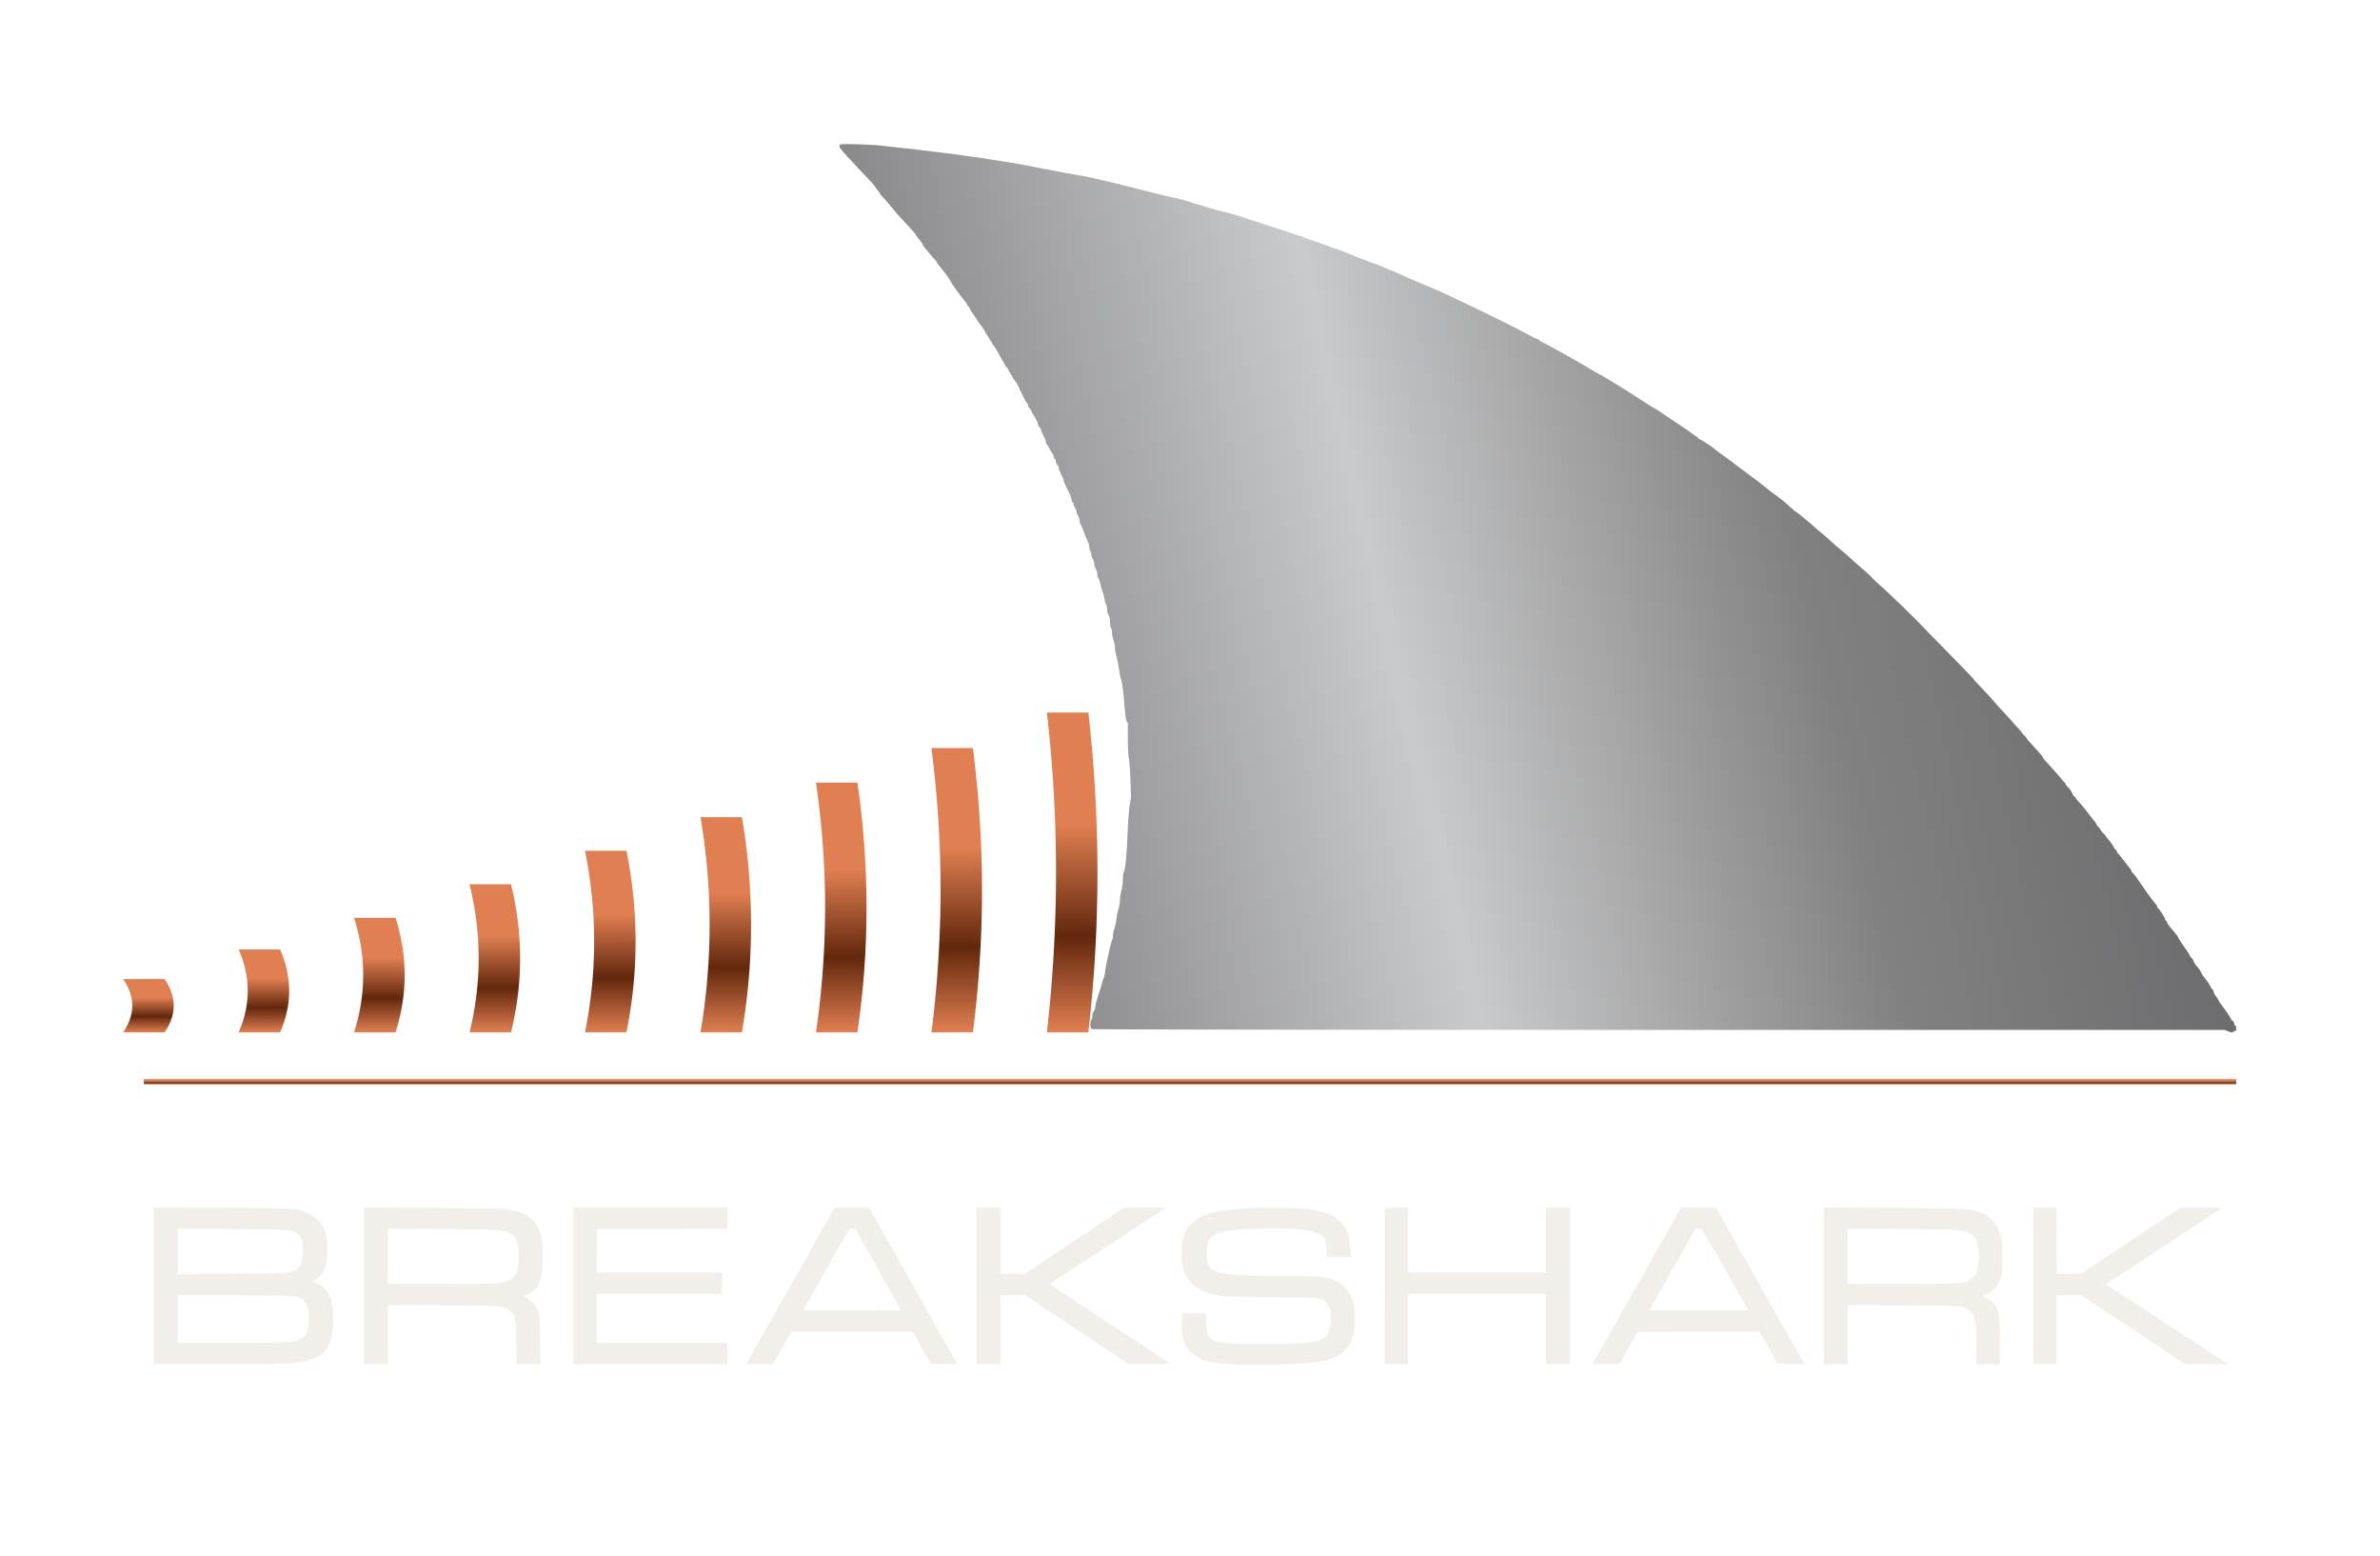
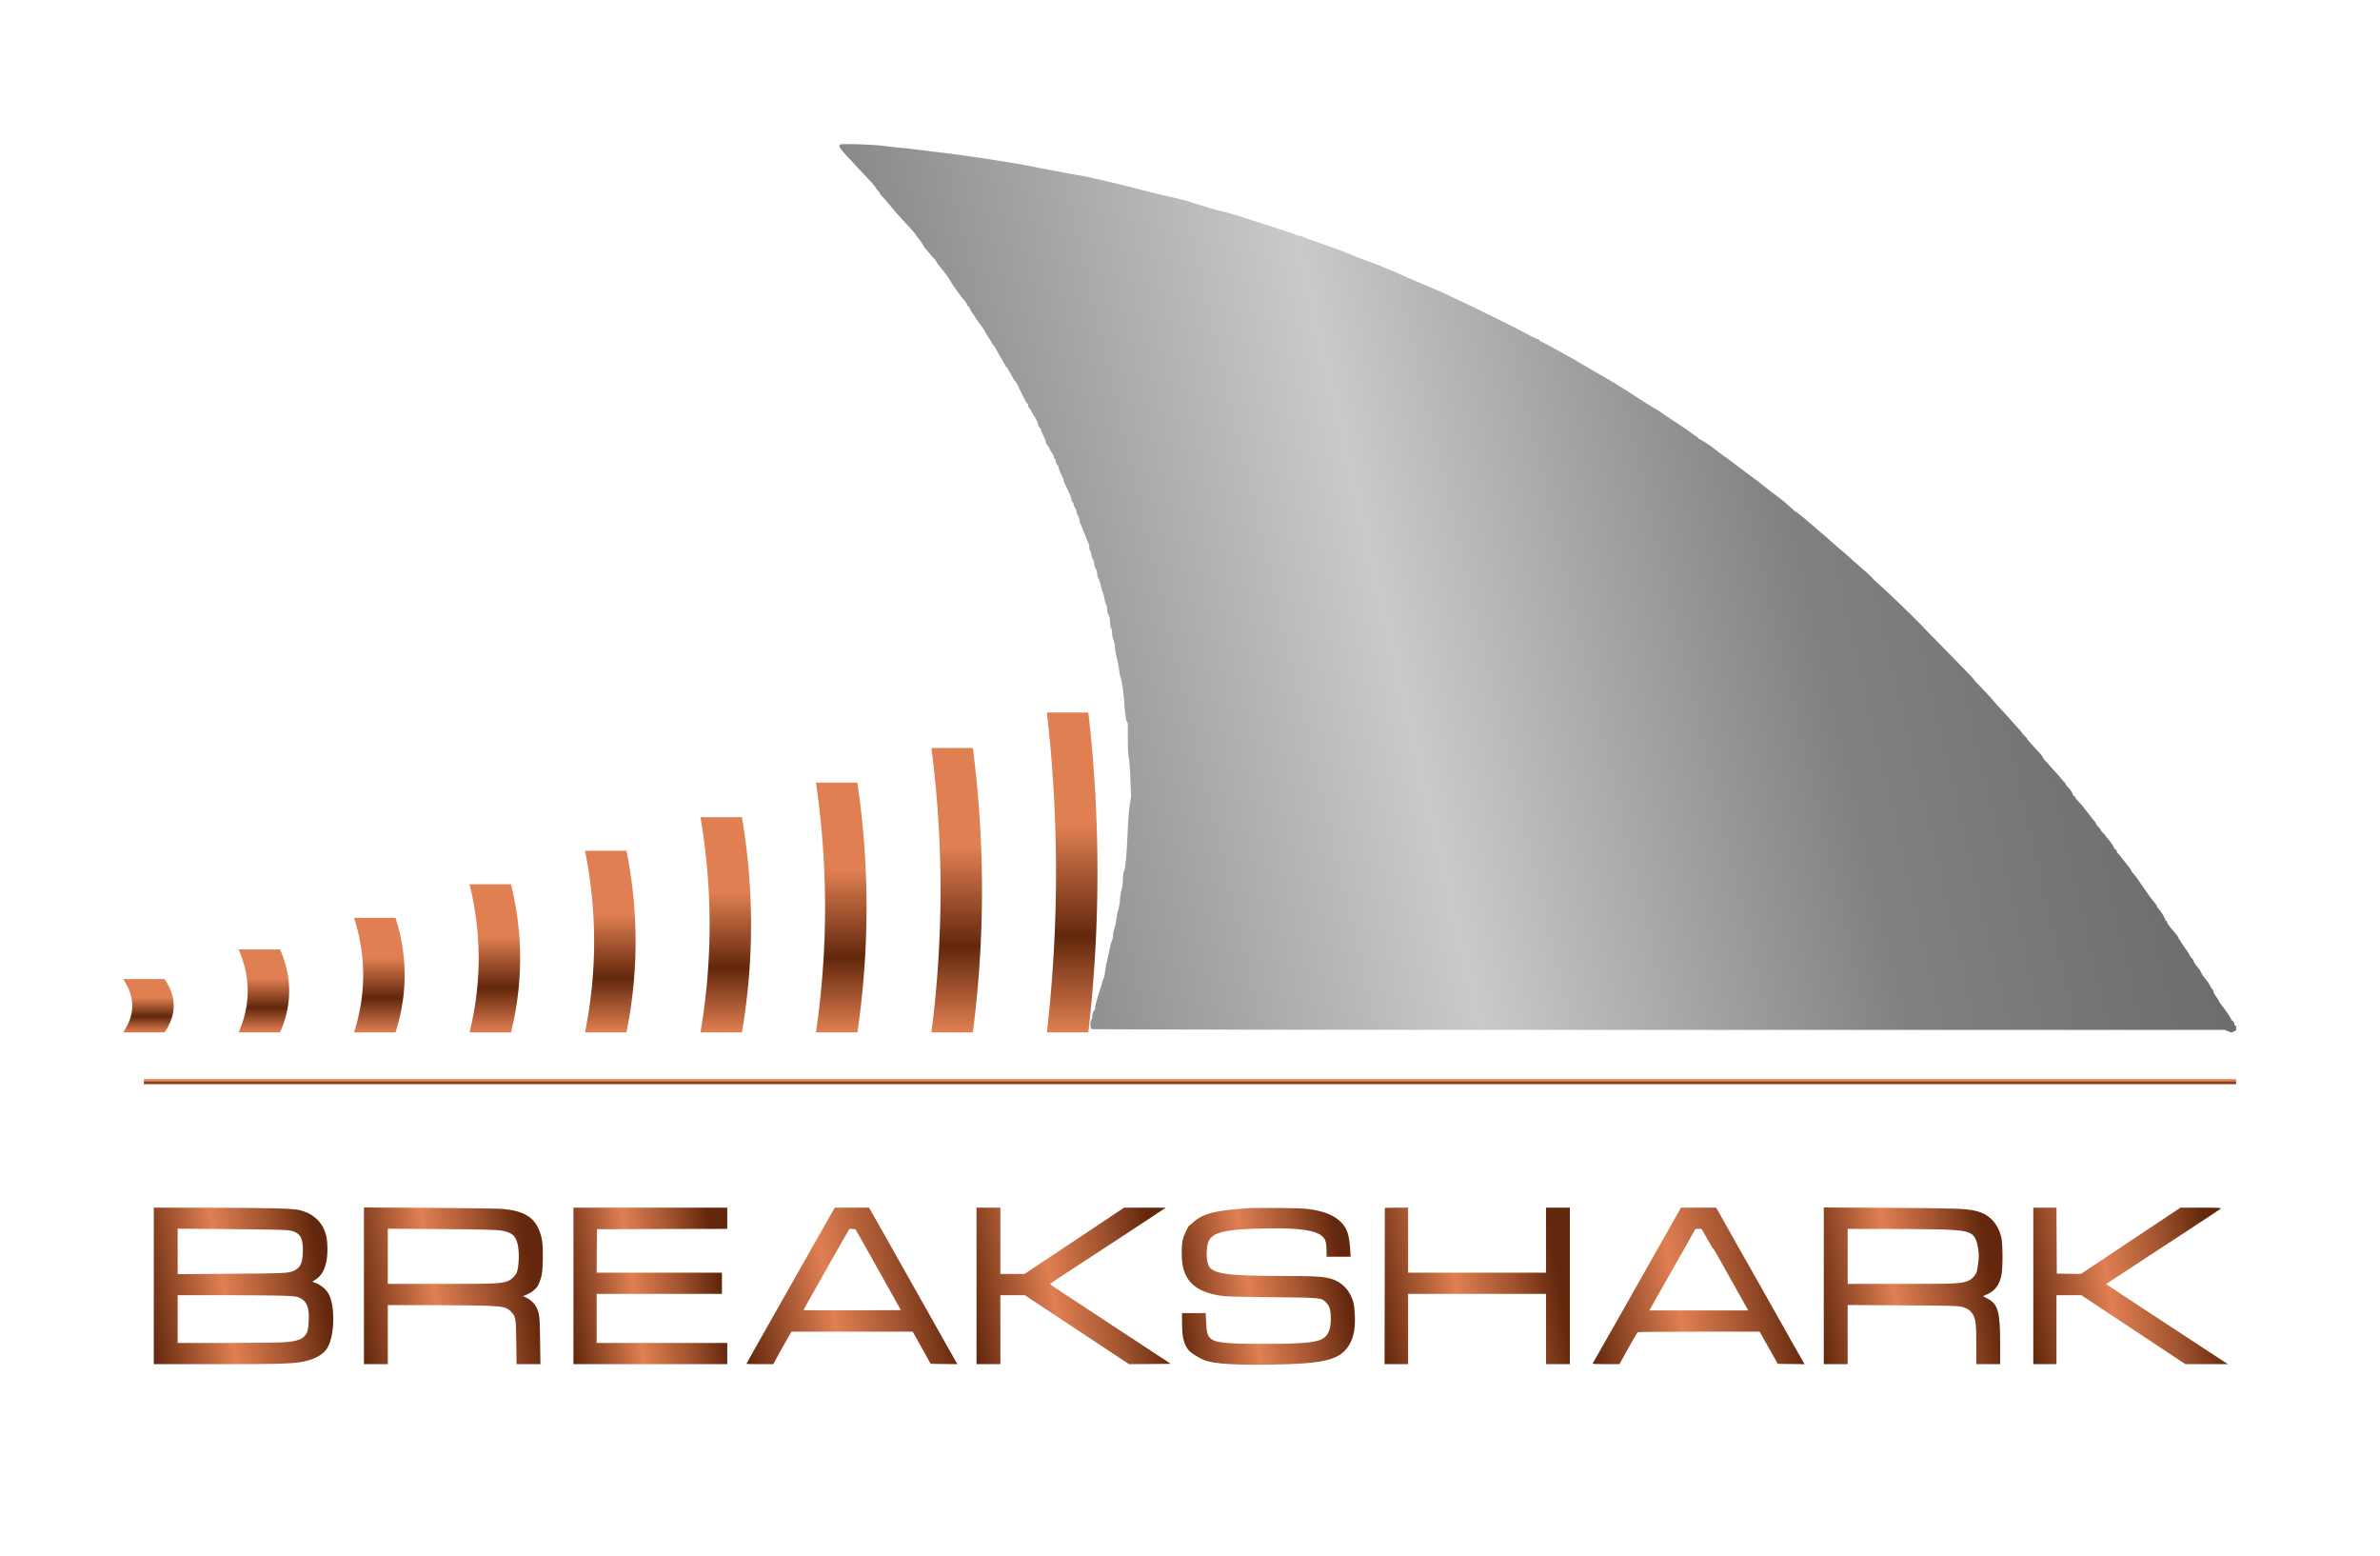
<svg xmlns="http://www.w3.org/2000/svg" width="3640" height="2378" viewBox="0 0 3640 2378">
  <defs>
    <linearGradient id="goldGrad" x1="0" y1="0" x2="0" y2="1">
      <stop offset="0%" stop-color="#e07f52" />
      <stop offset="35%" stop-color="#e07f52" />
      <stop offset="70%" stop-color="#62270c" />
      <stop offset="100%" stop-color="#e07f52" />
+     </linearGradient>
+     <linearGradient id="copperMetalGrad" x1="0" y1="0" x2="1" y2="0.15">
+       <stop offset="0%" stop-color="#62270c" />
+       <stop offset="45%" stop-color="#e07f52" />
+       <stop offset="75%" stop-color="#a1532f" />
+       <stop offset="100%" stop-color="#62270c" />
    </linearGradient>
    <linearGradient id="steelGrad" x1="0" y1="0" x2="1" y2="0.15">
      <stop offset="0%" stop-color="#6B6B6D" />
      <stop offset="45%" stop-color="#C9CACB" />
      <stop offset="75%" stop-color="#818182" />
      <stop offset="100%" stop-color="#6B6B6D" />
    </linearGradient>
  </defs>
  <g transform="translate(220,220) scale(1.509434)">
    <g id="waves" fill="url(#goldGrad)">
      <path d="M 21.00,846.00 L 21.62,846.92 L 22.21,847.83 L 22.78,848.75 L 23.34,849.66 L 23.87,850.58 L 24.38,851.49 L 24.86,852.41 L 25.33,853.32 L 25.78,854.24 L 26.20,855.15 L 26.61,856.07 L 26.99,856.98 L 27.35,857.90 L 27.69,858.81 L 28.01,859.73 L 28.30,860.64 L 28.58,861.56 L 28.84,862.47 L 29.07,863.39 L 29.28,864.31 L 29.47,865.22 L 29.64,866.14 L 29.79,867.05 L 29.92,867.97 L 30.02,868.88 L 30.11,869.80 L 30.17,870.71 L 30.22,871.63 L 30.24,872.54 L 30.24,873.46 L 30.22,874.37 L 30.17,875.29 L 30.11,876.20 L 30.02,877.12 L 29.92,878.03 L 29.79,878.95 L 29.64,879.86 L 29.47,880.78 L 29.28,881.69 L 29.07,882.61 L 28.84,883.53 L 28.58,884.44 L 28.30,885.36 L 28.01,886.27 L 27.69,887.19 L 27.35,888.10 L 26.99,889.02 L 26.61,889.93 L 26.20,890.85 L 25.78,891.76 L 25.33,892.68 L 24.86,893.59 L 24.38,894.51 L 23.87,895.42 L 23.34,896.34 L 22.78,897.25 L 22.21,898.17 L 21.62,899.08 L 21.00,900.00 L -21.00,900.00 L -20.38,899.08 L -19.79,898.17 L -19.22,897.25 L -18.66,896.34 L -18.13,895.42 L -17.62,894.51 L -17.14,893.59 L -16.67,892.68 L -16.22,891.76 L -15.80,890.85 L -15.39,889.93 L -15.01,889.02 L -14.65,888.10 L -14.31,887.19 L -13.99,886.27 L -13.70,885.36 L -13.42,884.44 L -13.16,883.53 L -12.93,882.61 L -12.72,881.69 L -12.53,880.78 L -12.36,879.86 L -12.21,878.95 L -12.08,878.03 L -11.98,877.12 L -11.89,876.20 L -11.83,875.29 L -11.78,874.37 L -11.76,873.46 L -11.76,872.54 L -11.78,871.63 L -11.83,870.71 L -11.89,869.80 L -11.98,868.88 L -12.08,867.97 L -12.21,867.05 L -12.36,866.14 L -12.53,865.22 L -12.72,864.31 L -12.93,863.39 L -13.16,862.47 L -13.42,861.56 L -13.70,860.64 L -13.99,859.73 L -14.31,858.81 L -14.65,857.90 L -15.01,856.98 L -15.39,856.07 L -15.80,855.15 L -16.22,854.24 L -16.67,853.32 L -17.14,852.41 L -17.62,851.49 L -18.13,850.58 L -18.66,849.66 L -19.22,848.75 L -19.79,847.83 L -20.38,846.92 L -21.00,846.00 Z" />
      <path d="M 138.00,816.00 L 138.62,817.42 L 139.21,818.85 L 139.78,820.27 L 140.34,821.69 L 140.87,823.12 L 141.38,824.54 L 141.86,825.97 L 142.33,827.39 L 142.78,828.81 L 143.20,830.24 L 143.61,831.66 L 143.99,833.08 L 144.35,834.51 L 144.69,835.93 L 145.01,837.36 L 145.30,838.78 L 145.58,840.20 L 145.84,841.63 L 146.07,843.05 L 146.28,844.47 L 146.47,845.90 L 146.64,847.32 L 146.79,848.75 L 146.92,850.17 L 147.02,851.59 L 147.11,853.02 L 147.17,854.44 L 147.22,855.86 L 147.24,857.29 L 147.24,858.71 L 147.22,860.14 L 147.17,861.56 L 147.11,862.98 L 147.02,864.41 L 146.92,865.83 L 146.79,867.25 L 146.64,868.68 L 146.47,870.10 L 146.28,871.53 L 146.07,872.95 L 145.84,874.37 L 145.58,875.80 L 145.30,877.22 L 145.01,878.64 L 144.69,880.07 L 144.35,881.49 L 143.99,882.92 L 143.61,884.34 L 143.20,885.76 L 142.78,887.19 L 142.33,888.61 L 141.86,890.03 L 141.38,891.46 L 140.87,892.88 L 140.34,894.31 L 139.78,895.73 L 139.21,897.15 L 138.62,898.58 L 138.00,900.00 L 96.00,900.00 L 96.62,898.58 L 97.21,897.15 L 97.78,895.73 L 98.34,894.31 L 98.87,892.88 L 99.38,891.46 L 99.86,890.03 L 100.33,888.61 L 100.78,887.19 L 101.20,885.76 L 101.61,884.34 L 101.99,882.92 L 102.35,881.49 L 102.69,880.07 L 103.01,878.64 L 103.30,877.22 L 103.58,875.80 L 103.84,874.37 L 104.07,872.95 L 104.28,871.53 L 104.47,870.10 L 104.64,868.68 L 104.79,867.25 L 104.92,865.83 L 105.02,864.41 L 105.11,862.98 L 105.17,861.56 L 105.22,860.14 L 105.24,858.71 L 105.24,857.29 L 105.22,855.86 L 105.17,854.44 L 105.11,853.02 L 105.02,851.59 L 104.92,850.17 L 104.79,848.75 L 104.64,847.32 L 104.47,845.90 L 104.28,844.47 L 104.07,843.05 L 103.84,841.63 L 103.58,840.20 L 103.30,838.78 L 103.01,837.36 L 102.69,835.93 L 102.35,834.51 L 101.99,833.08 L 101.61,831.66 L 101.20,830.24 L 100.78,828.81 L 100.33,827.39 L 99.86,825.97 L 99.38,824.54 L 98.87,823.12 L 98.34,821.69 L 97.78,820.27 L 97.21,818.85 L 96.62,817.42 L 96.00,816.00 Z" />
      <path d="M 255.00,784.00 L 255.62,785.97 L 256.21,787.93 L 256.78,789.90 L 257.34,791.86 L 257.87,793.83 L 258.38,795.80 L 258.86,797.76 L 259.33,799.73 L 259.78,801.69 L 260.20,803.66 L 260.61,805.63 L 260.99,807.59 L 261.35,809.56 L 261.69,811.53 L 262.01,813.49 L 262.30,815.46 L 262.58,817.42 L 262.84,819.39 L 263.07,821.36 L 263.28,823.32 L 263.47,825.29 L 263.64,827.25 L 263.79,829.22 L 263.92,831.19 L 264.02,833.15 L 264.11,835.12 L 264.17,837.08 L 264.22,839.05 L 264.24,841.02 L 264.24,842.98 L 264.22,844.95 L 264.17,846.92 L 264.11,848.88 L 264.02,850.85 L 263.92,852.81 L 263.79,854.78 L 263.64,856.75 L 263.47,858.71 L 263.28,860.68 L 263.07,862.64 L 262.84,864.61 L 262.58,866.58 L 262.30,868.54 L 262.01,870.51 L 261.69,872.47 L 261.35,874.44 L 260.99,876.41 L 260.61,878.37 L 260.20,880.34 L 259.78,882.31 L 259.33,884.27 L 258.86,886.24 L 258.38,888.20 L 257.87,890.17 L 257.34,892.14 L 256.78,894.10 L 256.21,896.07 L 255.62,898.03 L 255.00,900.00 L 213.00,900.00 L 213.62,898.03 L 214.21,896.07 L 214.78,894.10 L 215.34,892.14 L 215.87,890.17 L 216.38,888.20 L 216.86,886.24 L 217.33,884.27 L 217.78,882.31 L 218.20,880.34 L 218.61,878.37 L 218.99,876.41 L 219.35,874.44 L 219.69,872.47 L 220.01,870.51 L 220.30,868.54 L 220.58,866.58 L 220.84,864.61 L 221.07,862.64 L 221.28,860.68 L 221.47,858.71 L 221.64,856.75 L 221.79,854.78 L 221.92,852.81 L 222.02,850.85 L 222.11,848.88 L 222.17,846.92 L 222.22,844.95 L 222.24,842.98 L 222.24,841.02 L 222.22,839.05 L 222.17,837.08 L 222.11,835.12 L 222.02,833.15 L 221.92,831.19 L 221.79,829.22 L 221.64,827.25 L 221.47,825.29 L 221.28,823.32 L 221.07,821.36 L 220.84,819.39 L 220.58,817.42 L 220.30,815.46 L 220.01,813.49 L 219.69,811.53 L 219.35,809.56 L 218.99,807.59 L 218.61,805.63 L 218.20,803.66 L 217.78,801.69 L 217.33,799.73 L 216.86,797.76 L 216.38,795.80 L 215.87,793.83 L 215.34,791.86 L 214.78,789.90 L 214.21,787.93 L 213.62,785.97 L 213.00,784.00 Z" />
      <path d="M 372.00,750.00 L 372.62,752.54 L 373.21,755.08 L 373.78,757.63 L 374.34,760.17 L 374.87,762.71 L 375.38,765.25 L 375.86,767.80 L 376.33,770.34 L 376.78,772.88 L 377.20,775.42 L 377.61,777.97 L 377.99,780.51 L 378.35,783.05 L 378.69,785.59 L 379.01,788.14 L 379.30,790.68 L 379.58,793.22 L 379.84,795.76 L 380.07,798.31 L 380.28,800.85 L 380.47,803.39 L 380.64,805.93 L 380.79,808.47 L 380.92,811.02 L 381.02,813.56 L 381.11,816.10 L 381.17,818.64 L 381.22,821.19 L 381.24,823.73 L 381.24,826.27 L 381.22,828.81 L 381.17,831.36 L 381.11,833.90 L 381.02,836.44 L 380.92,838.98 L 380.79,841.53 L 380.64,844.07 L 380.47,846.61 L 380.28,849.15 L 380.07,851.69 L 379.84,854.24 L 379.58,856.78 L 379.30,859.32 L 379.01,861.86 L 378.69,864.41 L 378.35,866.95 L 377.99,869.49 L 377.61,872.03 L 377.20,874.58 L 376.78,877.12 L 376.33,879.66 L 375.86,882.20 L 375.38,884.75 L 374.87,887.29 L 374.34,889.83 L 373.78,892.37 L 373.21,894.92 L 372.62,897.46 L 372.00,900.00 L 330.00,900.00 L 330.62,897.46 L 331.21,894.92 L 331.78,892.37 L 332.34,889.83 L 332.87,887.29 L 333.38,884.75 L 333.86,882.20 L 334.33,879.66 L 334.78,877.12 L 335.20,874.58 L 335.61,872.03 L 335.99,869.49 L 336.35,866.95 L 336.69,864.41 L 337.01,861.86 L 337.30,859.32 L 337.58,856.78 L 337.84,854.24 L 338.07,851.69 L 338.28,849.15 L 338.47,846.61 L 338.64,844.07 L 338.79,841.53 L 338.92,838.98 L 339.02,836.44 L 339.11,833.90 L 339.17,831.36 L 339.22,828.81 L 339.24,826.27 L 339.24,823.73 L 339.22,821.19 L 339.17,818.64 L 339.11,816.10 L 339.02,813.56 L 338.92,811.02 L 338.79,808.47 L 338.64,805.93 L 338.47,803.39 L 338.28,800.85 L 338.07,798.31 L 337.84,795.76 L 337.58,793.22 L 337.30,790.68 L 337.01,788.14 L 336.69,785.59 L 336.35,783.05 L 335.99,780.51 L 335.61,777.97 L 335.20,775.42 L 334.78,772.88 L 334.33,770.34 L 333.86,767.80 L 333.38,765.25 L 332.87,762.71 L 332.34,760.17 L 331.78,757.63 L 331.21,755.08 L 330.62,752.54 L 330.00,750.00 Z" />
      <path d="M 489.00,716.00 L 489.62,719.12 L 490.21,722.24 L 490.78,725.36 L 491.34,728.47 L 491.87,731.59 L 492.38,734.71 L 492.86,737.83 L 493.33,740.95 L 493.78,744.07 L 494.20,747.19 L 494.61,750.31 L 494.99,753.42 L 495.35,756.54 L 495.69,759.66 L 496.01,762.78 L 496.30,765.90 L 496.58,769.02 L 496.84,772.14 L 497.07,775.25 L 497.28,778.37 L 497.47,781.49 L 497.64,784.61 L 497.79,787.73 L 497.92,790.85 L 498.02,793.97 L 498.11,797.08 L 498.17,800.20 L 498.22,803.32 L 498.24,806.44 L 498.24,809.56 L 498.22,812.68 L 498.17,815.80 L 498.11,818.92 L 498.02,822.03 L 497.92,825.15 L 497.79,828.27 L 497.64,831.39 L 497.47,834.51 L 497.28,837.63 L 497.07,840.75 L 496.84,843.86 L 496.58,846.98 L 496.30,850.10 L 496.01,853.22 L 495.69,856.34 L 495.35,859.46 L 494.99,862.58 L 494.61,865.69 L 494.20,868.81 L 493.78,871.93 L 493.33,875.05 L 492.86,878.17 L 492.38,881.29 L 491.87,884.41 L 491.34,887.53 L 490.78,890.64 L 490.21,893.76 L 489.62,896.88 L 489.00,900.00 L 447.00,900.00 L 447.62,896.88 L 448.21,893.76 L 448.78,890.64 L 449.34,887.53 L 449.87,884.41 L 450.38,881.29 L 450.86,878.17 L 451.33,875.05 L 451.78,871.93 L 452.20,868.81 L 452.61,865.69 L 452.99,862.58 L 453.35,859.46 L 453.69,856.34 L 454.01,853.22 L 454.30,850.10 L 454.58,846.98 L 454.84,843.86 L 455.07,840.75 L 455.28,837.63 L 455.47,834.51 L 455.64,831.39 L 455.79,828.27 L 455.92,825.15 L 456.02,822.03 L 456.11,818.92 L 456.17,815.80 L 456.22,812.68 L 456.24,809.56 L 456.24,806.44 L 456.22,803.32 L 456.17,800.20 L 456.11,797.08 L 456.02,793.97 L 455.92,790.85 L 455.79,787.73 L 455.64,784.61 L 455.47,781.49 L 455.28,778.37 L 455.07,775.25 L 454.84,772.14 L 454.58,769.02 L 454.30,765.90 L 454.01,762.78 L 453.69,759.66 L 453.35,756.54 L 452.99,753.42 L 452.61,750.31 L 452.20,747.19 L 451.78,744.07 L 451.33,740.95 L 450.86,737.83 L 450.38,734.71 L 449.87,731.59 L 449.34,728.47 L 448.78,725.36 L 448.21,722.24 L 447.62,719.12 L 447.00,716.00 Z" />
      <path d="M 606.00,682.00 L 606.62,685.69 L 607.21,689.39 L 607.78,693.08 L 608.34,696.78 L 608.87,700.47 L 609.38,704.17 L 609.86,707.86 L 610.33,711.56 L 610.78,715.25 L 611.20,718.95 L 611.61,722.64 L 611.99,726.34 L 612.35,730.03 L 612.69,733.73 L 613.01,737.42 L 613.30,741.12 L 613.58,744.81 L 613.84,748.51 L 614.07,752.20 L 614.28,755.90 L 614.47,759.59 L 614.64,763.29 L 614.79,766.98 L 614.92,770.68 L 615.02,774.37 L 615.11,778.07 L 615.17,781.76 L 615.22,785.46 L 615.24,789.15 L 615.24,792.85 L 615.22,796.54 L 615.17,800.24 L 615.11,803.93 L 615.02,807.63 L 614.92,811.32 L 614.79,815.02 L 614.64,818.71 L 614.47,822.41 L 614.28,826.10 L 614.07,829.80 L 613.84,833.49 L 613.58,837.19 L 613.30,840.88 L 613.01,844.58 L 612.69,848.27 L 612.35,851.97 L 611.99,855.66 L 611.61,859.36 L 611.20,863.05 L 610.78,866.75 L 610.33,870.44 L 609.86,874.14 L 609.38,877.83 L 608.87,881.53 L 608.34,885.22 L 607.78,888.92 L 607.21,892.61 L 606.62,896.31 L 606.00,900.00 L 564.00,900.00 L 564.62,896.31 L 565.21,892.61 L 565.78,888.92 L 566.34,885.22 L 566.87,881.53 L 567.38,877.83 L 567.86,874.14 L 568.33,870.44 L 568.78,866.75 L 569.20,863.05 L 569.61,859.36 L 569.99,855.66 L 570.35,851.97 L 570.69,848.27 L 571.01,844.58 L 571.30,840.88 L 571.58,837.19 L 571.84,833.49 L 572.07,829.80 L 572.28,826.10 L 572.47,822.41 L 572.64,818.71 L 572.79,815.02 L 572.92,811.32 L 573.02,807.63 L 573.11,803.93 L 573.17,800.24 L 573.22,796.54 L 573.24,792.85 L 573.24,789.15 L 573.22,785.46 L 573.17,781.76 L 573.11,778.07 L 573.02,774.37 L 572.92,770.68 L 572.79,766.98 L 572.64,763.29 L 572.47,759.59 L 572.28,755.90 L 572.07,752.20 L 571.84,748.51 L 571.58,744.81 L 571.30,741.12 L 571.01,737.42 L 570.69,733.73 L 570.35,730.03 L 569.99,726.34 L 569.61,722.64 L 569.20,718.95 L 568.78,715.25 L 568.33,711.56 L 567.86,707.86 L 567.38,704.17 L 566.87,700.47 L 566.34,696.78 L 565.78,693.08 L 565.21,689.39 L 564.62,685.69 L 564.00,682.00 Z" />
      <path d="M 723.00,647.00 L 723.62,651.29 L 724.21,655.58 L 724.78,659.86 L 725.34,664.15 L 725.87,668.44 L 726.38,672.73 L 726.86,677.02 L 727.33,681.31 L 727.78,685.59 L 728.20,689.88 L 728.61,694.17 L 728.99,698.46 L 729.35,702.75 L 729.69,707.03 L 730.01,711.32 L 730.30,715.61 L 730.58,719.90 L 730.84,724.19 L 731.07,728.47 L 731.28,732.76 L 731.47,737.05 L 731.64,741.34 L 731.79,745.63 L 731.92,749.92 L 732.02,754.20 L 732.11,758.49 L 732.17,762.78 L 732.22,767.07 L 732.24,771.36 L 732.24,775.64 L 732.22,779.93 L 732.17,784.22 L 732.11,788.51 L 732.02,792.80 L 731.92,797.08 L 731.79,801.37 L 731.64,805.66 L 731.47,809.95 L 731.28,814.24 L 731.07,818.53 L 730.84,822.81 L 730.58,827.10 L 730.30,831.39 L 730.01,835.68 L 729.69,839.97 L 729.35,844.25 L 728.99,848.54 L 728.61,852.83 L 728.20,857.12 L 727.78,861.41 L 727.33,865.69 L 726.86,869.98 L 726.38,874.27 L 725.87,878.56 L 725.34,882.85 L 724.78,887.14 L 724.21,891.42 L 723.62,895.71 L 723.00,900.00 L 681.00,900.00 L 681.62,895.71 L 682.21,891.42 L 682.78,887.14 L 683.34,882.85 L 683.87,878.56 L 684.38,874.27 L 684.86,869.98 L 685.33,865.69 L 685.78,861.41 L 686.20,857.12 L 686.61,852.83 L 686.99,848.54 L 687.35,844.25 L 687.69,839.97 L 688.01,835.68 L 688.30,831.39 L 688.58,827.10 L 688.84,822.81 L 689.07,818.53 L 689.28,814.24 L 689.47,809.95 L 689.64,805.66 L 689.79,801.37 L 689.92,797.08 L 690.02,792.80 L 690.11,788.51 L 690.17,784.22 L 690.22,779.93 L 690.24,775.64 L 690.24,771.36 L 690.22,767.07 L 690.17,762.78 L 690.11,758.49 L 690.02,754.20 L 689.92,749.92 L 689.79,745.63 L 689.64,741.34 L 689.47,737.05 L 689.28,732.76 L 689.07,728.47 L 688.84,724.19 L 688.58,719.90 L 688.30,715.61 L 688.01,711.32 L 687.69,707.03 L 687.35,702.75 L 686.99,698.46 L 686.61,694.17 L 686.20,689.88 L 685.78,685.59 L 685.33,681.31 L 684.86,677.02 L 684.38,672.73 L 683.87,668.44 L 683.34,664.15 L 682.78,659.86 L 682.21,655.58 L 681.62,651.29 L 681.00,647.00 Z" />
      <path d="M 840.00,612.00 L 840.62,616.88 L 841.21,621.76 L 841.78,626.64 L 842.34,631.53 L 842.87,636.41 L 843.38,641.29 L 843.86,646.17 L 844.33,651.05 L 844.78,655.93 L 845.20,660.81 L 845.61,665.69 L 845.99,670.58 L 846.35,675.46 L 846.69,680.34 L 847.01,685.22 L 847.30,690.10 L 847.58,694.98 L 847.84,699.86 L 848.07,704.75 L 848.28,709.63 L 848.47,714.51 L 848.64,719.39 L 848.79,724.27 L 848.92,729.15 L 849.02,734.03 L 849.11,738.92 L 849.17,743.80 L 849.22,748.68 L 849.24,753.56 L 849.24,758.44 L 849.22,763.32 L 849.17,768.20 L 849.11,773.08 L 849.02,777.97 L 848.92,782.85 L 848.79,787.73 L 848.64,792.61 L 848.47,797.49 L 848.28,802.37 L 848.07,807.25 L 847.84,812.14 L 847.58,817.02 L 847.30,821.90 L 847.01,826.78 L 846.69,831.66 L 846.35,836.54 L 845.99,841.42 L 845.61,846.31 L 845.20,851.19 L 844.78,856.07 L 844.33,860.95 L 843.86,865.83 L 843.38,870.71 L 842.87,875.59 L 842.34,880.47 L 841.78,885.36 L 841.21,890.24 L 840.62,895.12 L 840.00,900.00 L 798.00,900.00 L 798.62,895.12 L 799.21,890.24 L 799.78,885.36 L 800.34,880.47 L 800.87,875.59 L 801.38,870.71 L 801.86,865.83 L 802.33,860.95 L 802.78,856.07 L 803.20,851.19 L 803.61,846.31 L 803.99,841.42 L 804.35,836.54 L 804.69,831.66 L 805.01,826.78 L 805.30,821.90 L 805.58,817.02 L 805.84,812.14 L 806.07,807.25 L 806.28,802.37 L 806.47,797.49 L 806.64,792.61 L 806.79,787.73 L 806.92,782.85 L 807.02,777.97 L 807.11,773.08 L 807.17,768.20 L 807.22,763.32 L 807.24,758.44 L 807.24,753.56 L 807.22,748.68 L 807.17,743.80 L 807.11,738.92 L 807.02,734.03 L 806.92,729.15 L 806.79,724.27 L 806.64,719.39 L 806.47,714.51 L 806.28,709.63 L 806.07,704.75 L 805.84,699.86 L 805.58,694.98 L 805.30,690.10 L 805.01,685.22 L 804.69,680.34 L 804.35,675.46 L 803.99,670.58 L 803.61,665.69 L 803.20,660.81 L 802.78,655.93 L 802.33,651.05 L 801.86,646.17 L 801.38,641.29 L 800.87,636.41 L 800.34,631.53 L 799.78,626.64 L 799.21,621.76 L 798.62,616.88 L 798.00,612.00 Z" />
      <path d="M 957.00,576.00 L 957.62,581.49 L 958.21,586.98 L 958.78,592.47 L 959.34,597.97 L 959.87,603.46 L 960.38,608.95 L 960.86,614.44 L 961.33,619.93 L 961.78,625.42 L 962.20,630.92 L 962.61,636.41 L 962.99,641.90 L 963.35,647.39 L 963.69,652.88 L 964.01,658.37 L 964.30,663.86 L 964.58,669.36 L 964.84,674.85 L 965.07,680.34 L 965.28,685.83 L 965.47,691.32 L 965.64,696.81 L 965.79,702.31 L 965.92,707.80 L 966.02,713.29 L 966.11,718.78 L 966.17,724.27 L 966.22,729.76 L 966.24,735.25 L 966.24,740.75 L 966.22,746.24 L 966.17,751.73 L 966.11,757.22 L 966.02,762.71 L 965.92,768.20 L 965.79,773.69 L 965.64,779.19 L 965.47,784.68 L 965.28,790.17 L 965.07,795.66 L 964.84,801.15 L 964.58,806.64 L 964.30,812.14 L 964.01,817.63 L 963.69,823.12 L 963.35,828.61 L 962.99,834.10 L 962.61,839.59 L 962.20,845.08 L 961.78,850.58 L 961.33,856.07 L 960.86,861.56 L 960.38,867.05 L 959.87,872.54 L 959.34,878.03 L 958.78,883.53 L 958.21,889.02 L 957.62,894.51 L 957.00,900.00 L 915.00,900.00 L 915.62,894.51 L 916.21,889.02 L 916.78,883.53 L 917.34,878.03 L 917.87,872.54 L 918.38,867.05 L 918.86,861.56 L 919.33,856.07 L 919.78,850.58 L 920.20,845.08 L 920.61,839.59 L 920.99,834.10 L 921.35,828.61 L 921.69,823.12 L 922.01,817.63 L 922.30,812.14 L 922.58,806.64 L 922.84,801.15 L 923.07,795.66 L 923.28,790.17 L 923.47,784.68 L 923.64,779.19 L 923.79,773.69 L 923.92,768.20 L 924.02,762.71 L 924.11,757.22 L 924.17,751.73 L 924.22,746.24 L 924.24,740.75 L 924.24,735.25 L 924.22,729.76 L 924.17,724.27 L 924.11,718.78 L 924.02,713.29 L 923.92,707.80 L 923.79,702.31 L 923.64,696.81 L 923.47,691.32 L 923.28,685.83 L 923.07,680.34 L 922.84,674.85 L 922.58,669.36 L 922.30,663.86 L 922.01,658.37 L 921.69,652.88 L 921.35,647.39 L 920.99,641.90 L 920.61,636.41 L 920.20,630.92 L 919.78,625.42 L 919.33,619.93 L 918.86,614.44 L 918.38,608.95 L 917.87,603.46 L 917.34,597.97 L 916.78,592.47 L 916.21,586.98 L 915.62,581.49 L 915.00,576.00 Z" />
    </g>
    <svg x="705" y="0" width="1415" height="900" viewBox="0 0 1415 900">
      <g transform="translate(0,900) scale(0.1,-0.1)" fill="url(#steelGrad)" stroke="none">
        <path d="M7 8994 c-22 -23 -18 -28 180 -239 42 -44 98 -103 124 -132 27 -28 49 -55 49 -58 0 -4 6 -13 13 -20 27 -31 37 -44 37 -51 0 -4 10 -16 23 -28 12 -12 42 -46 67 -76 79 -96 84 -102 130 -151 86 -91 140 -151 140 -158 0 -3 10 -18 23 -32 23 -27 43 -55 54 -78 3 -8 14 -22 22 -31 9 -9 30 -34 46 -55 17 -21 38 -45 48 -54 9 -8 17 -19 17 -23 0 -4 9 -18 19 -30 58 -69 108 -137 121 -163 17 -34 113 -168 147 -205 13 -14 23 -30 23 -37 0 -7 4 -13 9 -13 5 0 11 -8 15 -17 6 -19 27 -55 37 -63 3 -3 12 -17 20 -31 8 -15 33 -52 57 -82 23 -31 42 -59 42 -63 0 -3 18 -33 40 -66 22 -33 40 -64 40 -69 0 -5 3 -9 8 -9 4 0 22 -28 40 -62 18 -35 42 -76 53 -93 10 -16 22 -38 25 -47 4 -10 10 -18 14 -18 4 0 10 -8 14 -17 3 -10 15 -31 26 -48 11 -16 24 -40 29 -52 5 -11 15 -24 21 -28 6 -4 20 -28 31 -53 11 -26 25 -54 30 -62 5 -8 19 -36 31 -62 12 -27 25 -48 30 -48 4 0 8 -8 8 -19 0 -10 7 -24 15 -31 8 -7 15 -16 15 -21 0 -5 16 -33 35 -63 19 -30 35 -64 35 -74 0 -11 7 -25 15 -32 8 -7 15 -18 15 -26 0 -7 11 -34 25 -60 14 -26 25 -55 25 -65 0 -10 4 -21 10 -24 5 -3 17 -23 27 -43 9 -20 23 -43 30 -50 7 -7 13 -22 13 -33 0 -10 5 -19 10 -19 6 0 10 -11 10 -24 0 -13 7 -29 15 -36 8 -7 15 -21 15 -30 0 -10 8 -33 17 -52 30 -60 33 -68 33 -80 0 -7 18 -48 40 -91 22 -42 40 -88 40 -102 0 -14 5 -25 10 -25 6 0 10 -8 10 -18 0 -10 7 -27 15 -38 8 -10 15 -28 15 -40 0 -11 7 -29 15 -40 8 -10 15 -30 15 -44 0 -15 4 -30 8 -35 5 -6 21 -44 36 -85 15 -41 34 -87 42 -102 8 -14 14 -40 14 -56 0 -17 5 -34 10 -37 6 -3 10 -19 10 -34 0 -15 7 -36 15 -47 8 -10 15 -32 15 -49 0 -16 7 -39 15 -49 8 -11 15 -34 15 -52 0 -18 4 -35 9 -39 5 -3 12 -20 16 -38 8 -36 24 -92 36 -122 4 -11 11 -39 14 -62 4 -24 11 -45 16 -49 5 -3 9 -24 9 -47 0 -23 7 -51 15 -61 9 -12 15 -42 15 -72 0 -29 5 -56 10 -59 6 -3 10 -24 10 -46 0 -22 7 -56 15 -76 8 -19 15 -53 15 -75 0 -22 6 -60 14 -86 8 -26 20 -85 26 -132 7 -47 15 -89 19 -95 11 -18 32 -178 39 -295 4 -63 13 -125 19 -137 l13 -22 0 -158 c0 -87 4 -174 10 -193 5 -19 13 -116 16 -215 l7 -180 -13 -75 c-7 -41 -17 -160 -21 -265 -11 -258 -23 -386 -37 -412 -7 -12 -12 -50 -12 -85 0 -35 -7 -85 -15 -112 -8 -27 -15 -70 -15 -96 0 -26 -7 -66 -14 -89 -8 -22 -18 -69 -22 -103 -3 -35 -13 -78 -20 -97 -8 -18 -14 -49 -14 -68 0 -19 -5 -43 -11 -54 -6 -11 -14 -41 -19 -67 -5 -26 -16 -76 -25 -112 -9 -36 -20 -92 -24 -125 -3 -33 -10 -66 -15 -74 -5 -8 -13 -31 -17 -50 -5 -20 -22 -76 -39 -126 -16 -49 -30 -102 -30 -118 0 -16 -7 -35 -15 -43 -8 -9 -15 -31 -15 -49 0 -19 -5 -37 -10 -40 -14 -9 -12 -82 3 -92 6 -4 2593 -8 5747 -8 l5735 0 33 -14 34 -13 24 11 24 11 0 25 c0 14 -4 25 -10 25 -5 0 -10 9 -10 20 0 11 -7 23 -15 26 -8 4 -15 10 -15 14 0 10 -59 99 -100 150 -17 21 -30 41 -30 45 0 5 -11 23 -25 41 -14 18 -25 39 -25 48 0 8 -4 18 -10 21 -5 3 -16 20 -25 38 -8 18 -25 44 -38 58 -25 29 -43 55 -56 84 -5 11 -17 29 -28 41 -24 27 -42 55 -49 77 -4 9 -9 17 -13 17 -4 0 -15 17 -26 38 -11 20 -22 39 -25 42 -13 13 -90 130 -90 137 0 4 -13 22 -28 39 -60 68 -82 98 -82 111 0 7 -4 13 -10 13 -5 0 -10 7 -10 15 0 15 -59 107 -72 113 -5 2 -8 9 -8 15 0 7 -16 30 -35 52 -20 22 -70 92 -113 155 -42 63 -85 121 -94 129 -10 9 -18 19 -18 24 0 4 -5 13 -10 20 -6 7 -36 46 -68 87 -31 41 -60 76 -64 78 -5 2 -8 10 -8 18 0 8 -4 14 -10 14 -5 0 -16 15 -25 33 -8 18 -29 48 -45 66 -17 18 -30 35 -30 38 0 3 -11 16 -25 29 -14 13 -25 26 -25 29 0 4 -6 13 -12 20 -28 31 -38 44 -38 50 0 4 -6 13 -12 20 -7 8 -18 20 -23 27 -17 21 -79 101 -95 123 -8 10 -30 34 -47 53 -18 19 -33 38 -33 43 0 5 -4 9 -9 9 -5 0 -11 8 -15 17 -8 26 -28 55 -53 80 -13 12 -23 26 -23 32 0 5 -3 11 -8 13 -4 2 -18 17 -31 33 -12 17 -47 57 -78 90 -106 116 -113 125 -113 134 0 5 -36 48 -80 94 -44 47 -80 88 -80 92 0 4 -11 18 -25 31 -14 13 -25 25 -25 28 0 3 -12 18 -27 34 -16 16 -55 60 -88 98 -33 37 -78 87 -100 109 -22 22 -52 56 -67 75 -14 19 -67 77 -117 128 -50 51 -91 96 -91 100 0 4 -112 120 -248 258 -136 138 -268 273 -293 300 -74 78 -340 335 -398 384 -29 25 -63 56 -75 69 -25 30 -72 73 -146 136 -30 25 -75 65 -100 89 -25 23 -65 58 -89 77 -25 19 -65 54 -90 78 -26 24 -63 57 -85 75 -21 17 -43 36 -50 41 -82 74 -215 185 -221 185 -6 0 -30 20 -93 78 -26 24 -76 64 -112 90 -36 25 -70 51 -76 57 -6 5 -26 21 -44 35 -18 14 -38 30 -44 35 -6 6 -27 22 -46 35 -19 14 -42 30 -50 37 -8 6 -44 33 -80 60 -36 26 -67 50 -70 53 -3 3 -30 23 -60 45 -73 51 -164 119 -170 126 -12 13 -130 89 -139 89 -6 0 -11 4 -11 8 0 4 -13 16 -30 25 -16 10 -35 23 -42 30 -7 7 -80 57 -163 111 -82 54 -152 101 -155 105 -3 3 -25 17 -50 30 -25 14 -93 56 -152 95 -145 96 -347 220 -448 274 -19 10 -80 46 -135 79 -55 33 -145 84 -200 114 -55 29 -122 66 -150 82 -27 15 -58 30 -67 34 -10 3 -18 9 -18 14 0 5 -5 9 -10 9 -12 0 -66 26 -125 60 -66 38 -567 285 -675 333 -25 11 -76 35 -113 54 -37 18 -143 65 -235 103 -202 85 -191 81 -275 119 -37 17 -70 31 -73 31 -2 0 -26 9 -52 21 -76 34 -84 37 -135 54 -39 12 -234 89 -322 126 -11 4 -40 15 -65 23 -25 8 -83 29 -130 46 -47 17 -105 38 -130 46 -25 8 -53 19 -62 24 -10 6 -25 10 -33 10 -8 0 -23 4 -33 10 -9 5 -75 28 -147 50 -71 23 -202 65 -290 94 -153 51 -195 64 -285 86 -72 18 -125 32 -150 40 -14 5 -59 19 -100 31 -41 12 -95 28 -120 37 -43 14 -71 21 -165 42 -82 18 -124 28 -285 69 -91 23 -181 46 -200 51 -34 9 -135 33 -273 65 -67 16 -132 29 -235 46 -69 12 -145 26 -209 39 -29 5 -74 14 -100 19 -27 4 -84 16 -128 25 -196 40 -748 123 -975 146 -47 5 -119 14 -160 20 -41 6 -122 15 -180 20 -58 6 -141 15 -185 21 -105 13 -418 23 -428 13z" />
      </g>
    </svg>
  </g>
  <rect x="220" y="1650" width="3200" height="8" fill="url(#goldGrad)" />
  <g transform="translate(220,1738) scale(1.013942)">
    <svg x="0" y="0" width="3156" height="434" viewBox="0 0 3156 434">
-       <g transform="translate(0,434) scale(0.1,-0.1)" fill="#F2EFEA" stroke="none">
+       <g transform="translate(0,434) scale(0.1,-0.1)" fill="url(#copperMetalGrad)" stroke="none">
        <path d="M150 2090 l0 -1180 953 0 c1018 0 1180 6 1355 51 147 37 253 103 308 191 106 168 124 588 34 792 -38 85 -115 154 -212 191 l-48 18 43 27 c97 61 151 157 176 311 14 84 14 221 0 310 -35 226 -187 382 -424 435 -102 23 -512 32 -1412 33 l-773 1 0 -1180z m2020 840 c183 -23 237 -104 228 -339 -7 -163 -41 -231 -138 -274 -79 -36 -146 -39 -952 -44 l-798 -6 0 343 0 343 788 -6 c459 -4 822 -11 872 -17z m-17 -990 c138 -7 164 -11 205 -33 103 -54 138 -145 129 -342 -6 -140 -19 -185 -67 -236 -49 -51 -136 -77 -309 -89 -75 -5 -466 -10 -868 -10 l-733 0 0 360 0 360 743 0 c408 -1 813 -5 900 -10z" />
        <path d="M3320 2091 l0 -1181 180 0 180 0 0 445 0 445 658 0 c361 -1 745 -5 852 -10 233 -10 284 -23 347 -87 73 -75 76 -94 81 -465 l4 -328 180 0 180 0 -5 352 c-5 373 -9 415 -58 510 -28 55 -88 111 -148 140 l-52 25 48 18 c65 24 134 76 168 125 16 22 39 78 53 123 21 71 25 109 29 274 6 216 -4 317 -44 427 -78 217 -230 313 -548 346 -59 7 -516 13 -1102 17 l-1003 6 0 -1182z m2060 835 c169 -27 226 -73 258 -206 27 -113 23 -303 -8 -414 -17 -55 -82 -121 -143 -144 -102 -38 -192 -42 -1014 -42 l-793 0 0 416 0 417 808 -6 c615 -5 827 -10 892 -21z" />
        <path d="M6480 2090 l0 -1180 1160 0 1160 0 0 160 0 160 -985 0 -985 0 0 370 0 370 945 0 945 0 0 160 0 160 -945 0 -945 0 2 328 3 327 983 3 982 2 0 160 0 160 -1160 0 -1160 0 0 -1180z" />
        <path d="M10312 3078 c-60 -106 -158 -278 -217 -383 -59 -104 -136 -239 -170 -300 -34 -60 -113 -200 -175 -310 -62 -110 -127 -225 -145 -255 -18 -30 -85 -149 -150 -265 -65 -115 -174 -308 -242 -427 -67 -120 -123 -220 -123 -223 0 -3 91 -5 203 -5 l202 0 31 58 c80 148 199 361 221 394 l23 38 914 0 913 0 136 -243 135 -242 202 -3 202 -2 -25 42 c-14 24 -34 59 -44 78 -11 19 -49 87 -85 150 -36 63 -78 138 -93 165 -16 28 -45 79 -65 115 -48 85 -167 297 -245 435 -115 205 -242 429 -307 545 -36 63 -78 138 -93 165 -31 55 -147 262 -287 508 l-89 157 -259 0 -258 0 -110 -192z m521 -308 c54 -96 111 -197 127 -225 87 -157 168 -302 260 -465 30 -52 86 -153 126 -225 l72 -130 -731 -3 c-401 -1 -732 0 -734 2 -4 4 31 69 274 496 144 253 166 292 214 378 12 20 62 108 111 195 l90 158 46 -3 46 -3 99 -175z" />
        <path d="M12560 2090 l0 -1180 180 0 180 0 0 520 0 520 184 0 185 0 168 -112 c234 -155 730 -483 1096 -725 l308 -203 314 2 315 3 -193 127 c-229 151 -658 432 -777 510 -84 54 -375 245 -687 452 -90 59 -163 110 -163 114 0 4 60 46 133 94 72 47 251 164 397 260 146 95 389 255 540 353 151 99 365 240 475 312 l200 133 -315 0 -315 0 -750 -500 -750 -499 -182 -1 -183 0 0 500 0 500 -180 0 -180 0 0 -1180z" />
        <path d="M16690 3264 c-530 -33 -721 -82 -868 -221 -24 -22 -47 -41 -50 -41 -15 1 -82 -140 -99 -207 -26 -102 -23 -330 6 -439 62 -235 232 -361 555 -413 82 -13 232 -17 776 -23 765 -8 749 -6 826 -84 52 -51 69 -118 68 -256 -3 -186 -62 -281 -197 -317 -131 -35 -341 -47 -802 -47 -597 0 -750 17 -821 88 -42 42 -53 85 -61 244 l-6 132 -179 0 -178 0 0 -151 c0 -201 26 -314 91 -398 42 -54 166 -132 261 -166 142 -50 457 -70 988 -62 775 13 1007 64 1152 254 88 117 123 264 115 483 -3 77 -12 161 -21 195 -52 192 -180 323 -361 369 -115 29 -256 36 -707 36 -771 0 -1005 27 -1096 123 -35 37 -55 138 -49 247 7 118 22 165 68 211 91 91 295 126 800 136 531 10 787 -27 888 -131 36 -37 51 -100 51 -217 l0 -79 181 0 182 0 -7 113 c-10 159 -32 256 -76 330 -65 108 -194 194 -356 237 -172 45 -251 52 -644 55 -206 1 -400 1 -430 -1z" />
        <path d="M18719 3263 c0 -5 -1 -536 -2 -1180 l-2 -1173 178 0 177 0 0 530 0 530 1040 0 1040 0 0 -530 0 -530 180 0 180 0 0 1180 0 1180 -180 0 -180 0 0 -490 0 -490 -1040 0 -1040 0 0 490 0 490 -175 0 c-96 0 -175 -3 -176 -7z" />
        <path d="M23164 3232 c-11 -20 -129 -228 -261 -462 -132 -234 -317 -560 -410 -725 -93 -165 -217 -383 -275 -485 -58 -102 -163 -286 -233 -410 -70 -124 -129 -228 -132 -232 -2 -5 88 -8 200 -8 l205 0 132 238 c73 130 137 240 144 244 6 4 422 8 924 8 l913 0 22 -37 c12 -21 74 -130 137 -243 l116 -205 202 -3 203 -2 -14 22 c-8 13 -97 169 -198 348 -100 179 -208 370 -239 425 -31 55 -148 262 -259 460 -112 198 -218 385 -236 415 -27 47 -99 174 -212 376 -15 28 -61 110 -102 182 l-74 132 -266 0 -266 0 -21 -38z m376 -359 c97 -174 130 -228 130 -218 0 10 81 -130 208 -360 40 -71 79 -141 87 -155 13 -22 113 -201 203 -362 l32 -58 -745 0 -746 0 29 53 c37 65 98 172 336 592 104 182 220 387 259 458 l72 127 46 0 45 0 44 -77z" />
        <path d="M25340 2091 l0 -1181 180 0 180 0 0 446 0 446 823 -5 c711 -5 831 -7 892 -21 85 -20 138 -55 173 -115 44 -76 52 -140 52 -458 l0 -293 180 0 180 0 0 303 c0 491 -32 604 -194 688 l-65 34 67 30 c114 53 173 131 209 273 25 99 25 488 0 587 -56 220 -190 354 -399 399 -150 32 -284 37 -1275 43 l-1003 6 0 -1182z m1785 850 c447 -15 501 -43 542 -284 13 -77 14 -110 5 -202 -6 -60 -17 -127 -24 -148 -18 -59 -80 -123 -141 -145 -102 -38 -191 -42 -1014 -42 l-793 0 0 415 0 415 583 -1 c320 0 699 -4 842 -8z" />
        <path d="M28500 2090 l0 -1180 175 0 175 0 0 520 0 520 188 0 187 0 240 -159 c132 -88 485 -322 784 -520 l545 -361 320 0 321 0 -165 108 c-91 60 -203 134 -250 164 -47 30 -292 191 -545 357 -253 167 -533 351 -623 409 -90 59 -184 121 -208 138 l-46 32 254 167 c278 183 263 173 968 634 272 178 502 330 510 337 12 12 -34 14 -298 14 l-312 0 -750 -499 -751 -500 -182 2 -182 2 -3 498 -2 497 -175 0 -175 0 0 -1180z" />
      </g>
    </svg>
  </g>
</svg>
